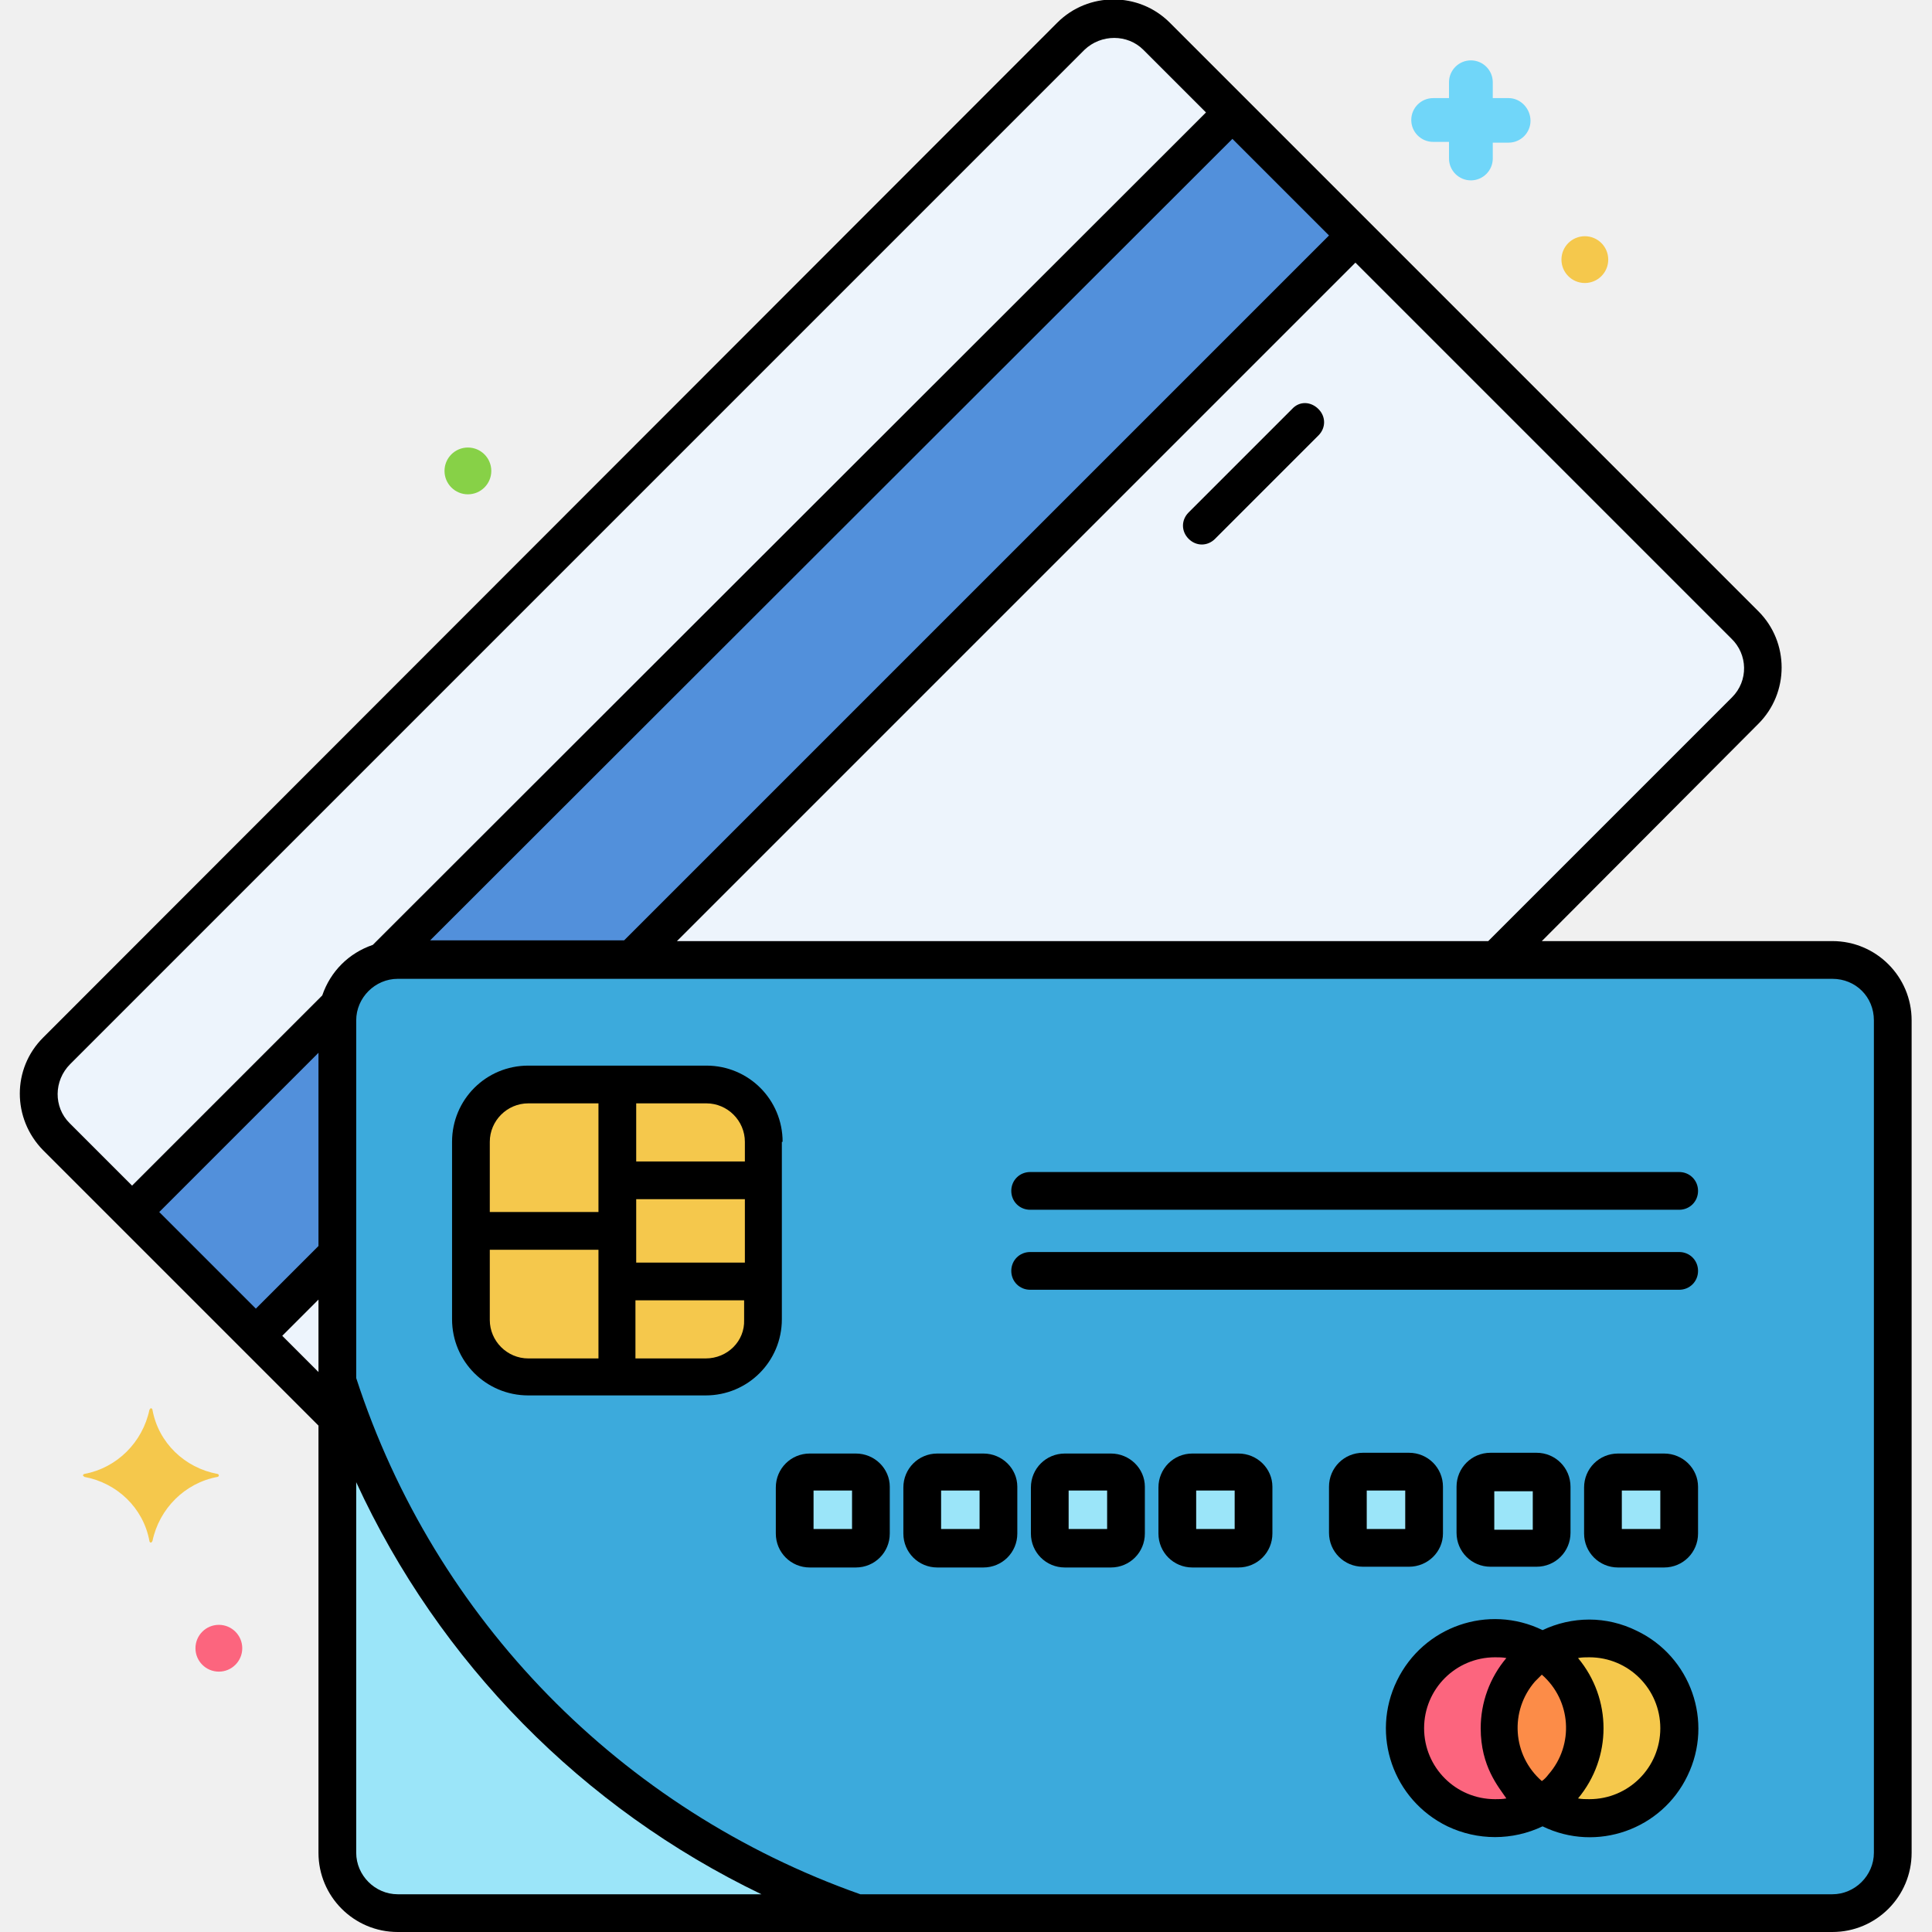
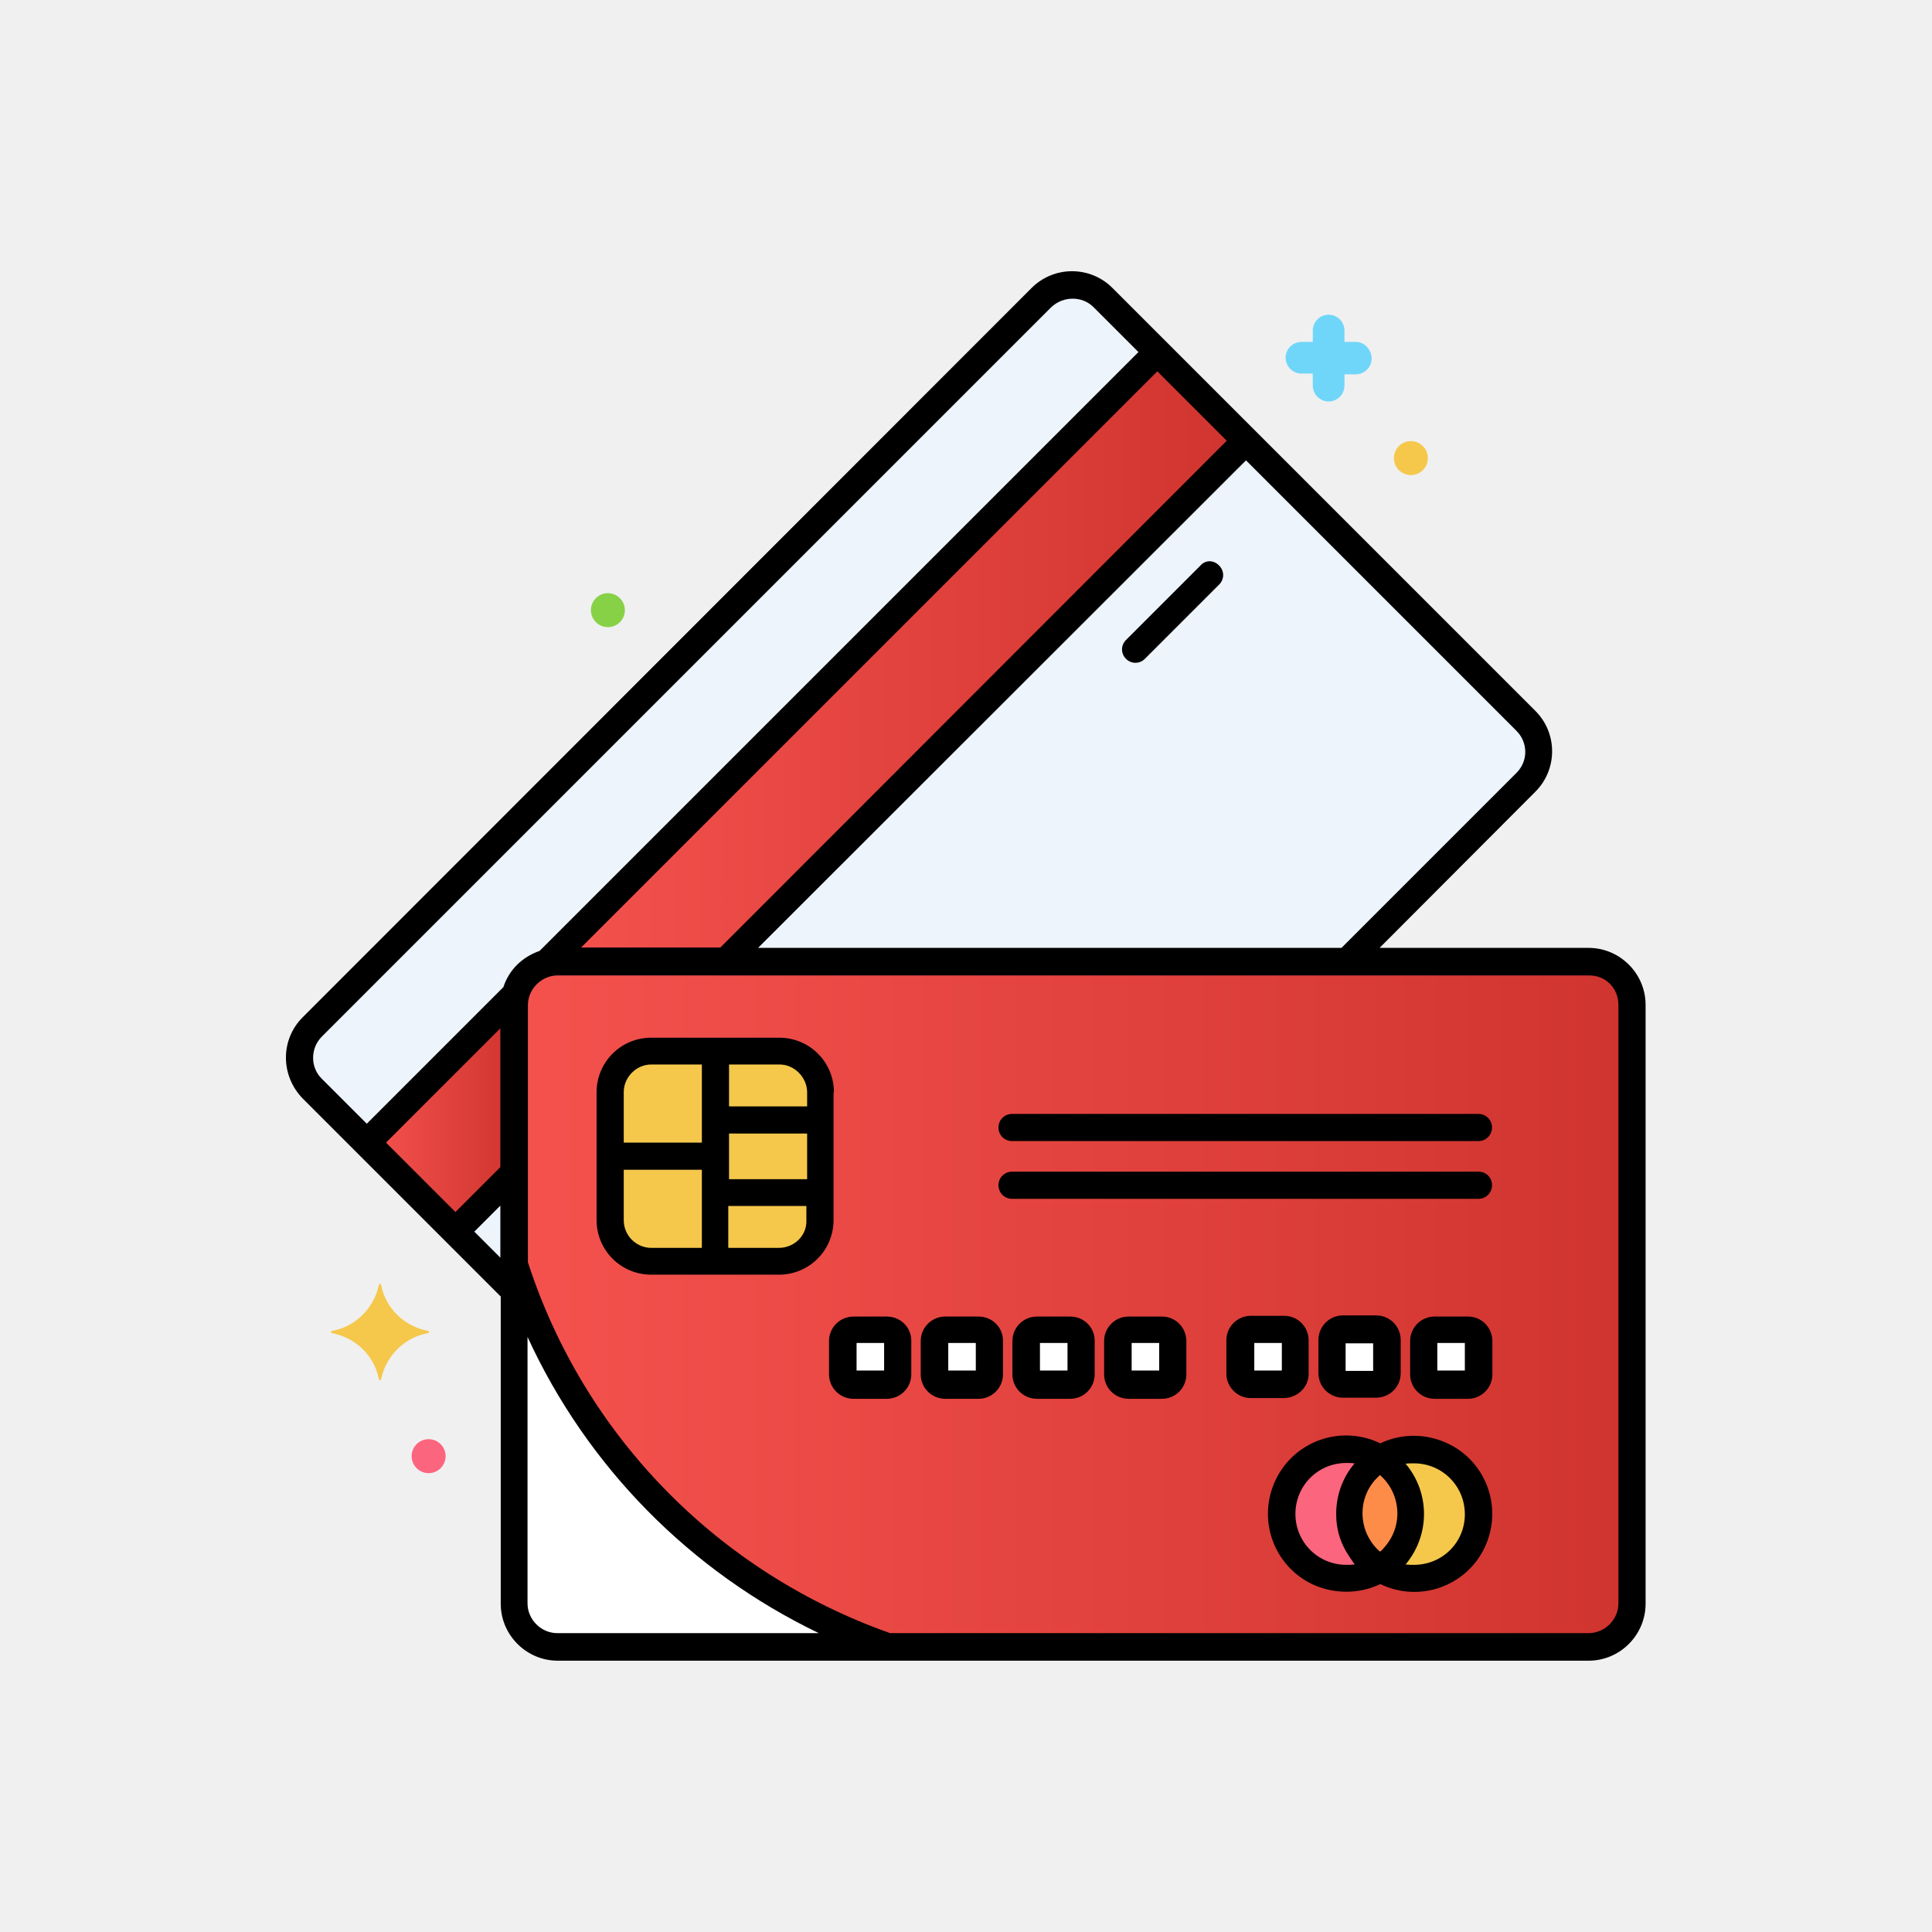
- <svg xmlns="http://www.w3.org/2000/svg" id="Layer_1" enable-background="new 0 0 256 256" height="512" viewBox="0 0 256 256" width="512">
-   <g id="Layer_49">
+ <svg xmlns="http://www.w3.org/2000/svg" version="1.1" id="Layer_1" x="0px" y="0px" viewBox="0 0 512 512" style="enable-background:new 0 0 512 512;" xml:space="preserve">
+   <style type="text/css">
+ 	.st0{fill:#3CAADC;}
+ 	.st1{fill:url(#SVGID_1_);}
+ 	.st2{fill:#FFFFFF;}
+ 	.st3{fill:#EDF4FC;}
+ 	.st4{fill:url(#SVGID_2_);}
+ 	.st5{fill:url(#SVGID_3_);}
+ 	.st6{fill:#F5C84C;}
+ 	.st7{fill:#FC657E;}
+ 	.st8{fill:#FC8C48;}
+ 	.st9{fill:#87D147;}
+ 	.st10{fill:#70D6F9;}
+ </style>
+   <path class="st0" d="M147.7,254.8H421c6.3,0,11.5,5.2,11.5,11.5v158.6c0,6.3-5.2,11.5-11.5,11.5H147.7c-6.3,0-11.5-5.2-11.5-11.5  V266.3C136.2,260,141.4,254.8,147.7,254.8z" />
+   <linearGradient id="SVGID_1_" gradientUnits="userSpaceOnUse" x1="136.221" y1="345.617" x2="432.524" y2="345.617">
+     <stop offset="0" style="stop-color:#F5524E" />
+     <stop offset="1" style="stop-color:#D0342F" />
+   </linearGradient>
+   <path class="st1" d="M147.7,254.8H421c6.3,0,11.5,5.2,11.5,11.5v158.6c0,6.3-5.2,11.5-11.5,11.5H147.7c-6.3,0-11.5-5.2-11.5-11.5  V266.3C136.2,260,141.4,254.8,147.7,254.8z" />
+   <path class="st2" d="M136.2,335.1v89.9c0,6.3,5.2,11.5,11.5,11.5h87.6C188.1,420,151.5,382.5,136.2,335.1z" />
+   <g>
    <g>
-       <path d="m52.7 127.2h190.1c4.4 0 8 3.6 8 8v110.3c0 4.4-3.6 8-8 8h-190.1c-4.4 0-8-3.6-8-8v-110.3c0-4.4 3.6-8 8-8z" fill="#3caadc" />
-       <path d="m52.7 127.2h190.1c4.4 0 8 3.6 8 8v110.3c0 4.4-3.6 8-8 8h-190.1c-4.4 0-8-3.6-8-8v-110.3c0-4.4 3.6-8 8-8z" fill="#3caadc" />
-       <path d="m44.7 183v62.5c0 4.4 3.6 8 8 8h60.9c-32.8-11.4-58.3-37.5-68.9-70.5z" fill="#9be5f9" />
-       <g fill="#9be5f9">
-         <g>
-           <path d="m107.3 195.1h6.1c1.1 0 2 .9 2 2v6.1c0 1.1-.9 2-2 2h-6.1c-1.1 0-2-.9-2-2v-6.2c0-1.1.9-1.9 2-1.9z" />
-           <path d="m124.2 195.1h6.1c1.1 0 2 .9 2 2v6.1c0 1.1-.9 2-2 2h-6.1c-1.1 0-2-.9-2-2v-6.2c0-1.1.9-1.9 2-1.9z" />
-           <path d="m141.1 195.1h6.1c1.1 0 2 .9 2 2v6.1c0 1.1-.9 2-2 2h-6.1c-1.1 0-2-.9-2-2v-6.2c0-1.1.9-1.9 2-1.9z" />
-           <path d="m158 195.1h6.1c1.1 0 2 .9 2 2v6.1c0 1.1-.9 2-2 2h-6.1c-1.1 0-2-.9-2-2v-6.2c0-1.1.9-1.9 2-1.9z" />
-         </g>
-         <g>
-           <path d="m180.6 195.1h6.1c1.1 0 2 .9 2 2v6.1c0 1.1-.9 2-2 2h-6.1c-1.1 0-2-.9-2-2v-6.2c0-1.1.9-1.9 2-1.9z" />
-           <path d="m197.5 195.1h6.1c1.1 0 2 .9 2 2v6.1c0 1.1-.9 2-2 2h-6.1c-1.1 0-2-.9-2-2v-6.2c0-1.1.9-1.9 2-1.9z" />
-           <path d="m214.4 195.1h6.1c1.1 0 2 .9 2 2v6.1c0 1.1-.9 2-2 2h-6.1c-1.1 0-2-.9-2-2v-6.2c0-1.1.9-1.9 2-1.9z" />
-         </g>
-       </g>
-       <path d="m44.7 135.2c0-4.4 3.6-8 8-8h145.5l33-33c3.1-3.1 3.1-8.2 0-11.3l-78-78c-3.1-3.1-8.2-3.1-11.3 0l-134.4 134.3c-3.1 3.1-3.1 8.2 0 11.3l37.2 37.2z" fill="#edf4fc" />
-       <path d="m52.7 127.2h31l95.9-95.9-16.3-16.3-112.6 112.4c.7-.1 1.4-.2 2-.2z" fill="#5290db" />
-       <path d="m44.7 135.2c0-.7.1-1.3.3-2l-27.4 27.4 16.3 16.4 10.8-10.8z" fill="#5290db" />
-       <path d="m70 143.7h23.5c4.2 0 7.6 3.4 7.6 7.6v23.5c0 4.2-3.4 7.6-7.6 7.6h-23.5c-4.2 0-7.6-3.4-7.6-7.6v-23.5c0-4.2 3.4-7.6 7.6-7.6z" fill="#f5c84c" />
-       <path d="m198.7 229c0-4.1 2.2-8 5.7-10.1-5.6-3.5-12.9-1.7-16.4 3.9s-1.7 12.9 3.9 16.4c3.8 2.4 8.7 2.4 12.5 0-3.6-2.2-5.7-6.1-5.7-10.2z" fill="#fc657e" />
-       <path d="m210.6 217.1c-2.2 0-4.4.6-6.2 1.8 5.6 3.4 7.4 10.8 3.9 16.4-1 1.6-2.3 2.9-3.9 3.9 5.6 3.5 12.9 1.7 16.4-3.9s1.7-12.9-3.9-16.4c-1.9-1.2-4.1-1.8-6.3-1.8z" fill="#f5c84c" />
-       <path d="m210 229c0-4.1-2.1-8-5.7-10.1-5.6 3.4-7.4 10.8-3.9 16.4 1 1.6 2.3 2.9 3.9 3.9 3.6-2.2 5.7-6.1 5.7-10.2z" fill="#fc8c48" />
-       <circle cx="210" cy="34.4" fill="#f5c84c" r="3.1" />
-       <circle cx="29" cy="218.4" fill="#fc657e" r="3.1" />
-       <circle cx="62" cy="62.4" fill="#87d147" r="3.1" />
-       <path d="m28.8 195.3c-4.3-.8-7.8-4.1-8.6-8.5 0-.1-.1-.2-.2-.2s-.1.1-.2.2c-.9 4.3-4.3 7.7-8.6 8.5-.1 0-.2.1-.2.2s.1.1.2.2c4.3.8 7.8 4.1 8.6 8.5 0 .1.1.2.2.2s.1-.1.2-.2c.9-4.3 4.3-7.7 8.6-8.5.1 0 .2-.1.2-.2s-.1-.2-.2-.2z" fill="#f5c84c" />
-       <path d="m199.9 13h-2.1v-2.1c0-1.6-1.3-2.9-2.9-2.9s-2.9 1.3-2.9 2.9v2.1h-2.1c-1.6 0-2.9 1.3-2.9 2.9s1.3 2.9 2.9 2.9h2.1v2.2c0 1.6 1.3 2.9 2.9 2.9s2.9-1.3 2.9-2.9v-2.1h2.1c1.6 0 2.9-1.3 2.9-2.9s-1.3-3-2.9-3z" fill="#70d6f9" />
-       <path d="m5.7 152.4 36.5 36.5v56.6c0 5.8 4.7 10.5 10.5 10.5h190.1c5.8 0 10.5-4.7 10.5-10.5v-110.3c0-5.8-4.7-10.5-10.5-10.5h-38.5l28.7-28.8c4.1-4.1 4.1-10.8 0-14.9-16.2-16.2-61.4-61.4-78-78-4.1-4.1-10.8-4.1-14.9 0l-134.4 134.5c-4.1 4.1-4.1 10.7 0 14.9zm47 98.6c-3 0-5.5-2.5-5.5-5.5v-49.1c11 23.9 30 43.2 53.7 54.6zm-10.5-69.2-4.8-4.8 4.8-4.8zm0-16.7-8.3 8.3-12.8-12.8 21.1-21.1zm206.1-29.9v110.3c0 3-2.5 5.5-5.5 5.5h-128.8c-31.7-11.2-56.4-36.4-66.8-68.4v-47.4c0-3 2.5-5.5 5.5-5.5h190.1c3.1 0 5.5 2.4 5.5 5.5zm-72.2-104-93.4 93.4h-25.7l106.3-106.2zm53.4 61.2-32.3 32.3h-107.5l89.9-89.9 49.8 49.8c2.2 2.1 2.3 5.6.1 7.8zm-220.2 48.6 134.4-134.4c2.2-2.1 5.7-2.1 7.8 0l8.3 8.3-110.4 110.3c-3.2 1.1-5.6 3.5-6.7 6.7l-25.2 25.2-8.3-8.3c-2.1-2.1-2.1-5.6.1-7.8z" />
-       <path d="m171.2 54.2-13.7 13.7c-1 1-1 2.5 0 3.5s2.5 1 3.5 0l13.7-13.7c1-1 1-2.5 0-3.5s-2.5-1.1-3.5 0c0-.1 0-.1 0 0z" />
-       <path d="m103.7 151.3c0-5.6-4.5-10.1-10.1-10.1h-23.6c-5.6 0-10.1 4.5-10.1 10.1v23.5c0 5.6 4.5 10.1 10.1 10.1h23.5c5.6 0 10.1-4.5 10.1-10.1v-23.5zm-19.4 7.6h14.4v8.4h-14.4zm14.4-7.6v2.6h-14.4v-7.7h9.3c2.8 0 5.1 2.3 5.1 5.1zm-28.7-5.1h9.3v14.4h-14.4v-9.3c0-2.8 2.3-5.1 5.1-5.1zm-5.1 28.7v-9.3h14.4v14.4h-9.3c-2.8 0-5.1-2.3-5.1-5.1zm28.6 5.1h-9.3v-7.7h14.4v2.6c.1 2.8-2.2 5.1-5.1 5.1z" />
-       <path d="m134 157.8c0 1.4 1.1 2.5 2.5 2.5h86c1.4 0 2.5-1.1 2.5-2.5s-1.1-2.5-2.5-2.5h-86c-1.4 0-2.5 1.1-2.5 2.5z" />
-       <path d="m222.5 165.9h-86c-1.4 0-2.5 1.1-2.5 2.5s1.1 2.5 2.5 2.5h86c1.4 0 2.5-1.1 2.5-2.5s-1.1-2.5-2.5-2.5z" />
-       <path d="m210.6 214.6c-2.2 0-4.3.5-6.2 1.4-7.2-3.5-15.8-.5-19.3 6.7s-.5 15.8 6.7 19.3c4 1.9 8.6 1.9 12.6 0 7.2 3.5 15.8.4 19.2-6.7 3.5-7.2.4-15.8-6.7-19.2-2-1-4.2-1.5-6.3-1.5zm-6.3 21.4c-3.9-3.4-4.3-9.3-.9-13.2.3-.3.6-.6.9-.9 3.9 3.4 4.3 9.3.9 13.2-.3.4-.6.7-.9.9zm-6.2 2.4c-5.2 0-9.4-4.2-9.4-9.4s4.2-9.4 9.4-9.4c.5 0 1 0 1.5.1-2.2 2.6-3.4 5.9-3.4 9.3 0 5.1 2.4 7.8 3.4 9.3-.5.1-1 .1-1.5.1zm12.5 0c-.5 0-1 0-1.5-.1 4.5-5.4 4.5-13.2 0-18.6.5-.1 1-.1 1.5-.1 5.2 0 9.4 4.2 9.4 9.4s-4.2 9.4-9.4 9.4z" />
-       <path d="m113.4 192.6h-6.1c-2.5 0-4.5 2-4.5 4.5v6.1c0 2.5 2 4.5 4.5 4.5h6.1c2.5 0 4.5-2 4.5-4.5v-6.2c0-2.4-2-4.4-4.5-4.4zm-.5 10h-5.1v-5.1h5.1z" />
-       <path d="m130.3 192.6h-6.1c-2.5 0-4.5 2-4.5 4.5v6.1c0 2.5 2 4.5 4.5 4.5h6.1c2.5 0 4.5-2 4.5-4.5v-6.2c0-2.4-2-4.4-4.5-4.4zm-.5 10h-5.1v-5.1h5.1z" />
-       <path d="m147.2 192.6h-6.1c-2.5 0-4.5 2-4.5 4.5v6.1c0 2.5 2 4.5 4.5 4.5h6.1c2.5 0 4.5-2 4.5-4.5v-6.2c0-2.4-2-4.4-4.5-4.4zm-.5 10h-5.1v-5.1h5.1z" />
-       <path d="m164.1 192.6h-6.1c-2.5 0-4.5 2-4.5 4.5v6.1c0 2.5 2 4.5 4.5 4.5h6.1c2.5 0 4.5-2 4.5-4.5v-6.2c0-2.4-2-4.4-4.5-4.4zm-.5 10h-5.1v-5.1h5.1z" />
-       <path d="m191.2 203.2v-6.2c0-2.5-2-4.5-4.5-4.5h-6.1c-2.5 0-4.5 2-4.5 4.5v6.1c0 2.5 2 4.5 4.5 4.5h6.1c2.5 0 4.5-2 4.5-4.4zm-5-.6h-5.1v-5.1h5.1z" />
-       <path d="m203.6 207.6c2.5 0 4.5-2 4.5-4.5v-6.1c0-2.5-2-4.5-4.5-4.5h-6.1c-2.5 0-4.5 2-4.5 4.5v6.1c0 2.5 2 4.5 4.5 4.5zm-5.6-10h5.1v5.1h-5.1z" />
-       <path d="m220.5 192.6h-6.1c-2.5 0-4.5 2-4.5 4.5v6.1c0 2.5 2 4.5 4.5 4.5h6.1c2.5 0 4.5-2 4.5-4.5v-6.2c0-2.4-2-4.4-4.5-4.4zm-.5 10h-5.1v-5.1h5.1z" />
+       <path class="st2" d="M226.2,352.4h8.8c1.6,0,2.9,1.3,2.9,2.9v8.8c0,1.6-1.3,2.9-2.9,2.9h-8.8c-1.6,0-2.9-1.3-2.9-2.9v-8.9    C223.3,353.6,224.6,352.4,226.2,352.4L226.2,352.4z" />
+       <path class="st2" d="M250.5,352.4h8.8c1.6,0,2.9,1.3,2.9,2.9v8.8c0,1.6-1.3,2.9-2.9,2.9h-8.8c-1.6,0-2.9-1.3-2.9-2.9v-8.9    C247.6,353.6,248.9,352.4,250.5,352.4L250.5,352.4z" />
+       <path class="st2" d="M274.8,352.4h8.8c1.6,0,2.9,1.3,2.9,2.9v8.8c0,1.6-1.3,2.9-2.9,2.9h-8.8c-1.6,0-2.9-1.3-2.9-2.9v-8.9    C271.9,353.6,273.2,352.4,274.8,352.4L274.8,352.4z" />
+       <path class="st2" d="M299.1,352.4h8.8c1.6,0,2.9,1.3,2.9,2.9v8.8c0,1.6-1.3,2.9-2.9,2.9h-8.8c-1.6,0-2.9-1.3-2.9-2.9v-8.9    C296.2,353.6,297.5,352.4,299.1,352.4L299.1,352.4z" />
+     </g>
+     <g>
+       <path class="st2" d="M331.6,352.4h8.8c1.6,0,2.9,1.3,2.9,2.9v8.8c0,1.6-1.3,2.9-2.9,2.9h-8.8c-1.6,0-2.9-1.3-2.9-2.9v-8.9    C328.7,353.6,330,352.4,331.6,352.4L331.6,352.4z" />
+       <path class="st2" d="M355.9,352.4h8.8c1.6,0,2.9,1.3,2.9,2.9v8.8c0,1.6-1.3,2.9-2.9,2.9h-8.8c-1.6,0-2.9-1.3-2.9-2.9v-8.9    C353,353.6,354.3,352.4,355.9,352.4L355.9,352.4z" />
+       <path class="st2" d="M380.2,352.4h8.8c1.6,0,2.9,1.3,2.9,2.9v8.8c0,1.6-1.3,2.9-2.9,2.9h-8.8c-1.6,0-2.9-1.3-2.9-2.9v-8.9    C377.3,353.6,378.6,352.4,380.2,352.4L380.2,352.4z" />
    </g>
  </g>
+   <path class="st3" d="M136.2,266.3c0-6.3,5.2-11.5,11.5-11.5h209.2l47.4-47.4c4.5-4.5,4.5-11.8,0-16.2L292.2,79  c-4.5-4.5-11.8-4.5-16.2,0L82.7,272.1c-4.5,4.5-4.5,11.8,0,16.2l53.5,53.5V266.3z" />
+   <linearGradient id="SVGID_2_" gradientUnits="userSpaceOnUse" x1="144.847" y1="174.32" x2="330.162" y2="174.32">
+     <stop offset="0" style="stop-color:#F5524E" />
+     <stop offset="1" style="stop-color:#D0342F" />
+   </linearGradient>
+   <path class="st4" d="M147.7,254.8h44.6L330.2,117l-23.4-23.4L144.8,255.1C145.9,255,146.9,254.8,147.7,254.8z" />
+   <linearGradient id="SVGID_3_" gradientUnits="userSpaceOnUse" x1="97.261" y1="294.94" x2="136.653" y2="294.94">
+     <stop offset="0" style="stop-color:#F5524E" />
+     <stop offset="1" style="stop-color:#D0342F" />
+   </linearGradient>
+   <path class="st5" d="M136.2,266.3c0-1,0.1-1.9,0.4-2.9l-39.4,39.4l23.4,23.6l15.5-15.5V266.3z" />
+   <path class="st6" d="M172.6,278.6h33.8c6,0,10.9,4.9,10.9,10.9v33.8c0,6-4.9,10.9-10.9,10.9h-33.8c-6,0-10.9-4.9-10.9-10.9v-33.8  C161.7,283.4,166.6,278.6,172.6,278.6z" />
+   <path class="st7" d="M357.6,401.2c0-5.9,3.2-11.5,8.2-14.5c-8.1-5-18.5-2.4-23.6,5.6c-5,8.1-2.4,18.5,5.6,23.6  c5.5,3.5,12.5,3.5,18,0C360.6,412.7,357.6,407.1,357.6,401.2L357.6,401.2z" />
+   <path class="st6" d="M374.7,384.1c-3.2,0-6.3,0.9-8.9,2.6c8.1,4.9,10.6,15.5,5.6,23.6c-1.4,2.3-3.3,4.2-5.6,5.6  c8.1,5,18.5,2.4,23.6-5.6c5-8.1,2.4-18.5-5.6-23.6C381.1,384.9,377.9,384.1,374.7,384.1z" />
+   <path class="st8" d="M373.9,401.2c0-5.9-3-11.5-8.2-14.5c-8.1,4.9-10.6,15.5-5.6,23.6c1.4,2.3,3.3,4.2,5.6,5.6  C370.8,412.7,373.9,407.1,373.9,401.2L373.9,401.2z" />
+   <circle class="st6" cx="373.9" cy="121.4" r="4.5" />
+   <ellipse transform="matrix(3.327799e-02 -0.9994 0.9994 3.327799e-02 -275.862 486.6875)" class="st7" cx="113.7" cy="385.9" rx="4.5" ry="4.5" />
+   <circle class="st9" cx="161.1" cy="161.7" r="4.5" />
+   <path class="st6" d="M113.4,352.7c-6.2-1.2-11.2-5.9-12.4-12.2c0-0.1-0.1-0.3-0.3-0.3s-0.1,0.1-0.3,0.3c-1.3,6.2-6.2,11.1-12.4,12.2  c-0.1,0-0.3,0.1-0.3,0.3c0,0.1,0.1,0.1,0.3,0.3c6.2,1.2,11.2,5.9,12.4,12.2c0,0.1,0.1,0.3,0.3,0.3s0.1-0.1,0.3-0.3  c1.3-6.2,6.2-11.1,12.4-12.2c0.1,0,0.3-0.1,0.3-0.3C113.7,352.9,113.5,352.7,113.4,352.7z" />
+   <path class="st10" d="M359.3,90.6h-3v-3c0-2.3-1.9-4.2-4.2-4.2c-2.3,0-4.2,1.9-4.2,4.2v3h-3c-2.3,0-4.2,1.9-4.2,4.2s1.9,4.2,4.2,4.2  h3v3.2c0,2.3,1.9,4.2,4.2,4.2c2.3,0,4.2-1.9,4.2-4.2v-3h3c2.3,0,4.2-1.9,4.2-4.2S361.6,90.6,359.3,90.6z" />
+   <path d="M80.2,291.1l52.5,52.5v81.4c0,8.3,6.8,15.1,15.1,15.1H421c8.3,0,15.1-6.8,15.1-15.1V266.3c0-8.3-6.8-15.1-15.1-15.1h-55.4  l41.3-41.4c5.9-5.9,5.9-15.5,0-21.4c-23.3-23.3-88.3-88.3-112.1-112.1c-5.9-5.9-15.5-5.9-21.4,0L80.2,269.6  C74.3,275.5,74.3,285,80.2,291.1L80.2,291.1z M147.7,432.8c-4.3,0-7.9-3.6-7.9-7.9v-70.6c15.8,34.4,43.1,62.1,77.2,78.5H147.7z   M132.6,333.3l-6.9-6.9l6.9-6.9V333.3z M132.6,309.3l-11.9,11.9l-18.4-18.4l30.3-30.3L132.6,309.3z M428.9,266.3v158.6  c0,4.3-3.6,7.9-7.9,7.9H235.9c-45.6-16.1-81.1-52.3-96-98.3v-68.1c0-4.3,3.6-7.9,7.9-7.9H421C425.5,258.4,428.9,261.9,428.9,266.3z   M325.1,116.8L190.9,251.1h-36.9L306.7,98.4L325.1,116.8z M401.9,204.8l-46.4,46.4H200.9L330.2,122l71.6,71.6  C404.9,196.6,405.1,201.6,401.9,204.8L401.9,204.8z M85.3,274.7L278.6,81.4c3.2-3,8.2-3,11.2,0l11.9,11.9L143,252  c-4.6,1.6-8.1,5-9.6,9.6l-36.2,36.2l-11.9-11.9C82.2,282.9,82.2,277.8,85.3,274.7z" />
+   <path d="M318.1,149.9l-19.7,19.7c-1.4,1.4-1.4,3.6,0,5c1.4,1.4,3.6,1.4,5,0l19.7-19.7c1.4-1.4,1.4-3.6,0-5  C321.7,148.4,319.5,148.3,318.1,149.9C318.1,149.7,318.1,149.7,318.1,149.9z" />
+   <path d="M221,289.5c0-8.1-6.5-14.5-14.5-14.5h-33.9c-8.1,0-14.5,6.5-14.5,14.5v33.8c0,8.1,6.5,14.5,14.5,14.5h33.8  c8.1,0,14.5-6.5,14.5-14.5v-33.8H221z M193.2,300.4h20.7v12.1h-20.7V300.4z M213.9,289.5v3.7h-20.7v-11.1h13.4  C210.5,282.1,213.9,285.5,213.9,289.5L213.9,289.5z M172.6,282.1H186v20.7h-20.7v-13.4C165.3,285.5,168.6,282.1,172.6,282.1  L172.6,282.1z M165.3,323.4V310H186v20.7h-13.4C168.6,330.7,165.3,327.4,165.3,323.4L165.3,323.4z M206.4,330.7H193v-11.1h20.7v3.7  C213.9,327.4,210.5,330.7,206.4,330.7L206.4,330.7z" />
+   <path d="M264.6,298.8c0,2,1.6,3.6,3.6,3.6h123.6c2,0,3.6-1.6,3.6-3.6s-1.6-3.6-3.6-3.6H268.2C266.2,295.2,264.6,296.8,264.6,298.8z" />
+   <path d="M391.8,310.5H268.2c-2,0-3.6,1.6-3.6,3.6s1.6,3.6,3.6,3.6h123.6c2,0,3.6-1.6,3.6-3.6S393.9,310.5,391.8,310.5z" />
+   <path d="M374.7,380.5c-3.2,0-6.2,0.7-8.9,2c-10.4-5-22.7-0.7-27.7,9.6c-5,10.4-0.7,22.7,9.6,27.7c5.8,2.7,12.4,2.7,18.1,0  c10.4,5,22.7,0.6,27.6-9.6c5-10.4,0.6-22.7-9.6-27.6C380.9,381.2,377.7,380.5,374.7,380.5z M365.7,411.2c-5.6-4.9-6.2-13.4-1.3-19  c0.4-0.4,0.9-0.9,1.3-1.3c5.6,4.9,6.2,13.4,1.3,19C366.5,410.5,366.1,411,365.7,411.2z M356.8,414.7c-7.5,0-13.5-6-13.5-13.5  s6-13.5,13.5-13.5c0.7,0,1.4,0,2.2,0.1c-3.2,3.7-4.9,8.5-4.9,13.4c0,7.3,3.5,11.2,4.9,13.4C358.2,414.7,357.5,414.7,356.8,414.7  L356.8,414.7z M374.7,414.7c-0.7,0-1.4,0-2.2-0.1c6.5-7.8,6.5-19,0-26.7c0.7-0.1,1.4-0.1,2.2-0.1c7.5,0,13.5,6,13.5,13.5  S382.2,414.7,374.7,414.7L374.7,414.7z" />
+   <path d="M235,348.9h-8.8c-3.6,0-6.5,2.9-6.5,6.5v8.8c0,3.6,2.9,6.5,6.5,6.5h8.8c3.6,0,6.5-2.9,6.5-6.5v-8.9  C241.5,351.7,238.6,348.9,235,348.9L235,348.9z M234.3,363.2h-7.3v-7.3h7.3V363.2z" />
+   <path d="M259.3,348.9h-8.8c-3.6,0-6.5,2.9-6.5,6.5v8.8c0,3.6,2.9,6.5,6.5,6.5h8.8c3.6,0,6.5-2.9,6.5-6.5v-8.9  C265.8,351.7,262.9,348.9,259.3,348.9L259.3,348.9z M258.6,363.2h-7.3v-7.3h7.3V363.2z" />
+   <path d="M283.6,348.9h-8.8c-3.6,0-6.5,2.9-6.5,6.5v8.8c0,3.6,2.9,6.5,6.5,6.5h8.8c3.6,0,6.5-2.9,6.5-6.5v-8.9  C290.1,351.7,287.2,348.9,283.6,348.9L283.6,348.9z M282.9,363.2h-7.3v-7.3h7.3V363.2z" />
+   <path d="M307.9,348.9h-8.8c-3.6,0-6.5,2.9-6.5,6.5v8.8c0,3.6,2.9,6.5,6.5,6.5h8.8c3.6,0,6.5-2.9,6.5-6.5v-8.9  C314.3,351.7,311.5,348.9,307.9,348.9L307.9,348.9z M307.2,363.2h-7.3v-7.3h7.3V363.2z" />
+   <path d="M346.8,364.1v-8.9c0-3.6-2.9-6.5-6.5-6.5h-8.8c-3.6,0-6.5,2.9-6.5,6.5v8.8c0,3.6,2.9,6.5,6.5,6.5h8.8  C344,370.4,346.8,367.5,346.8,364.1L346.8,364.1z M339.7,363.2h-7.3v-7.3h7.3V363.2z" />
+   <path d="M364.7,370.4c3.6,0,6.5-2.9,6.5-6.5v-8.8c0-3.6-2.9-6.5-6.5-6.5h-8.8c-3.6,0-6.5,2.9-6.5,6.5v8.8c0,3.6,2.9,6.5,6.5,6.5  H364.7z M356.6,356h7.3v7.3h-7.3V356z" />
+   <path d="M389,348.9h-8.8c-3.6,0-6.5,2.9-6.5,6.5v8.8c0,3.6,2.9,6.5,6.5,6.5h8.8c3.6,0,6.5-2.9,6.5-6.5v-8.9  C395.4,351.7,392.6,348.9,389,348.9L389,348.9z M388.2,363.2h-7.3v-7.3h7.3V363.2z" />
</svg>
